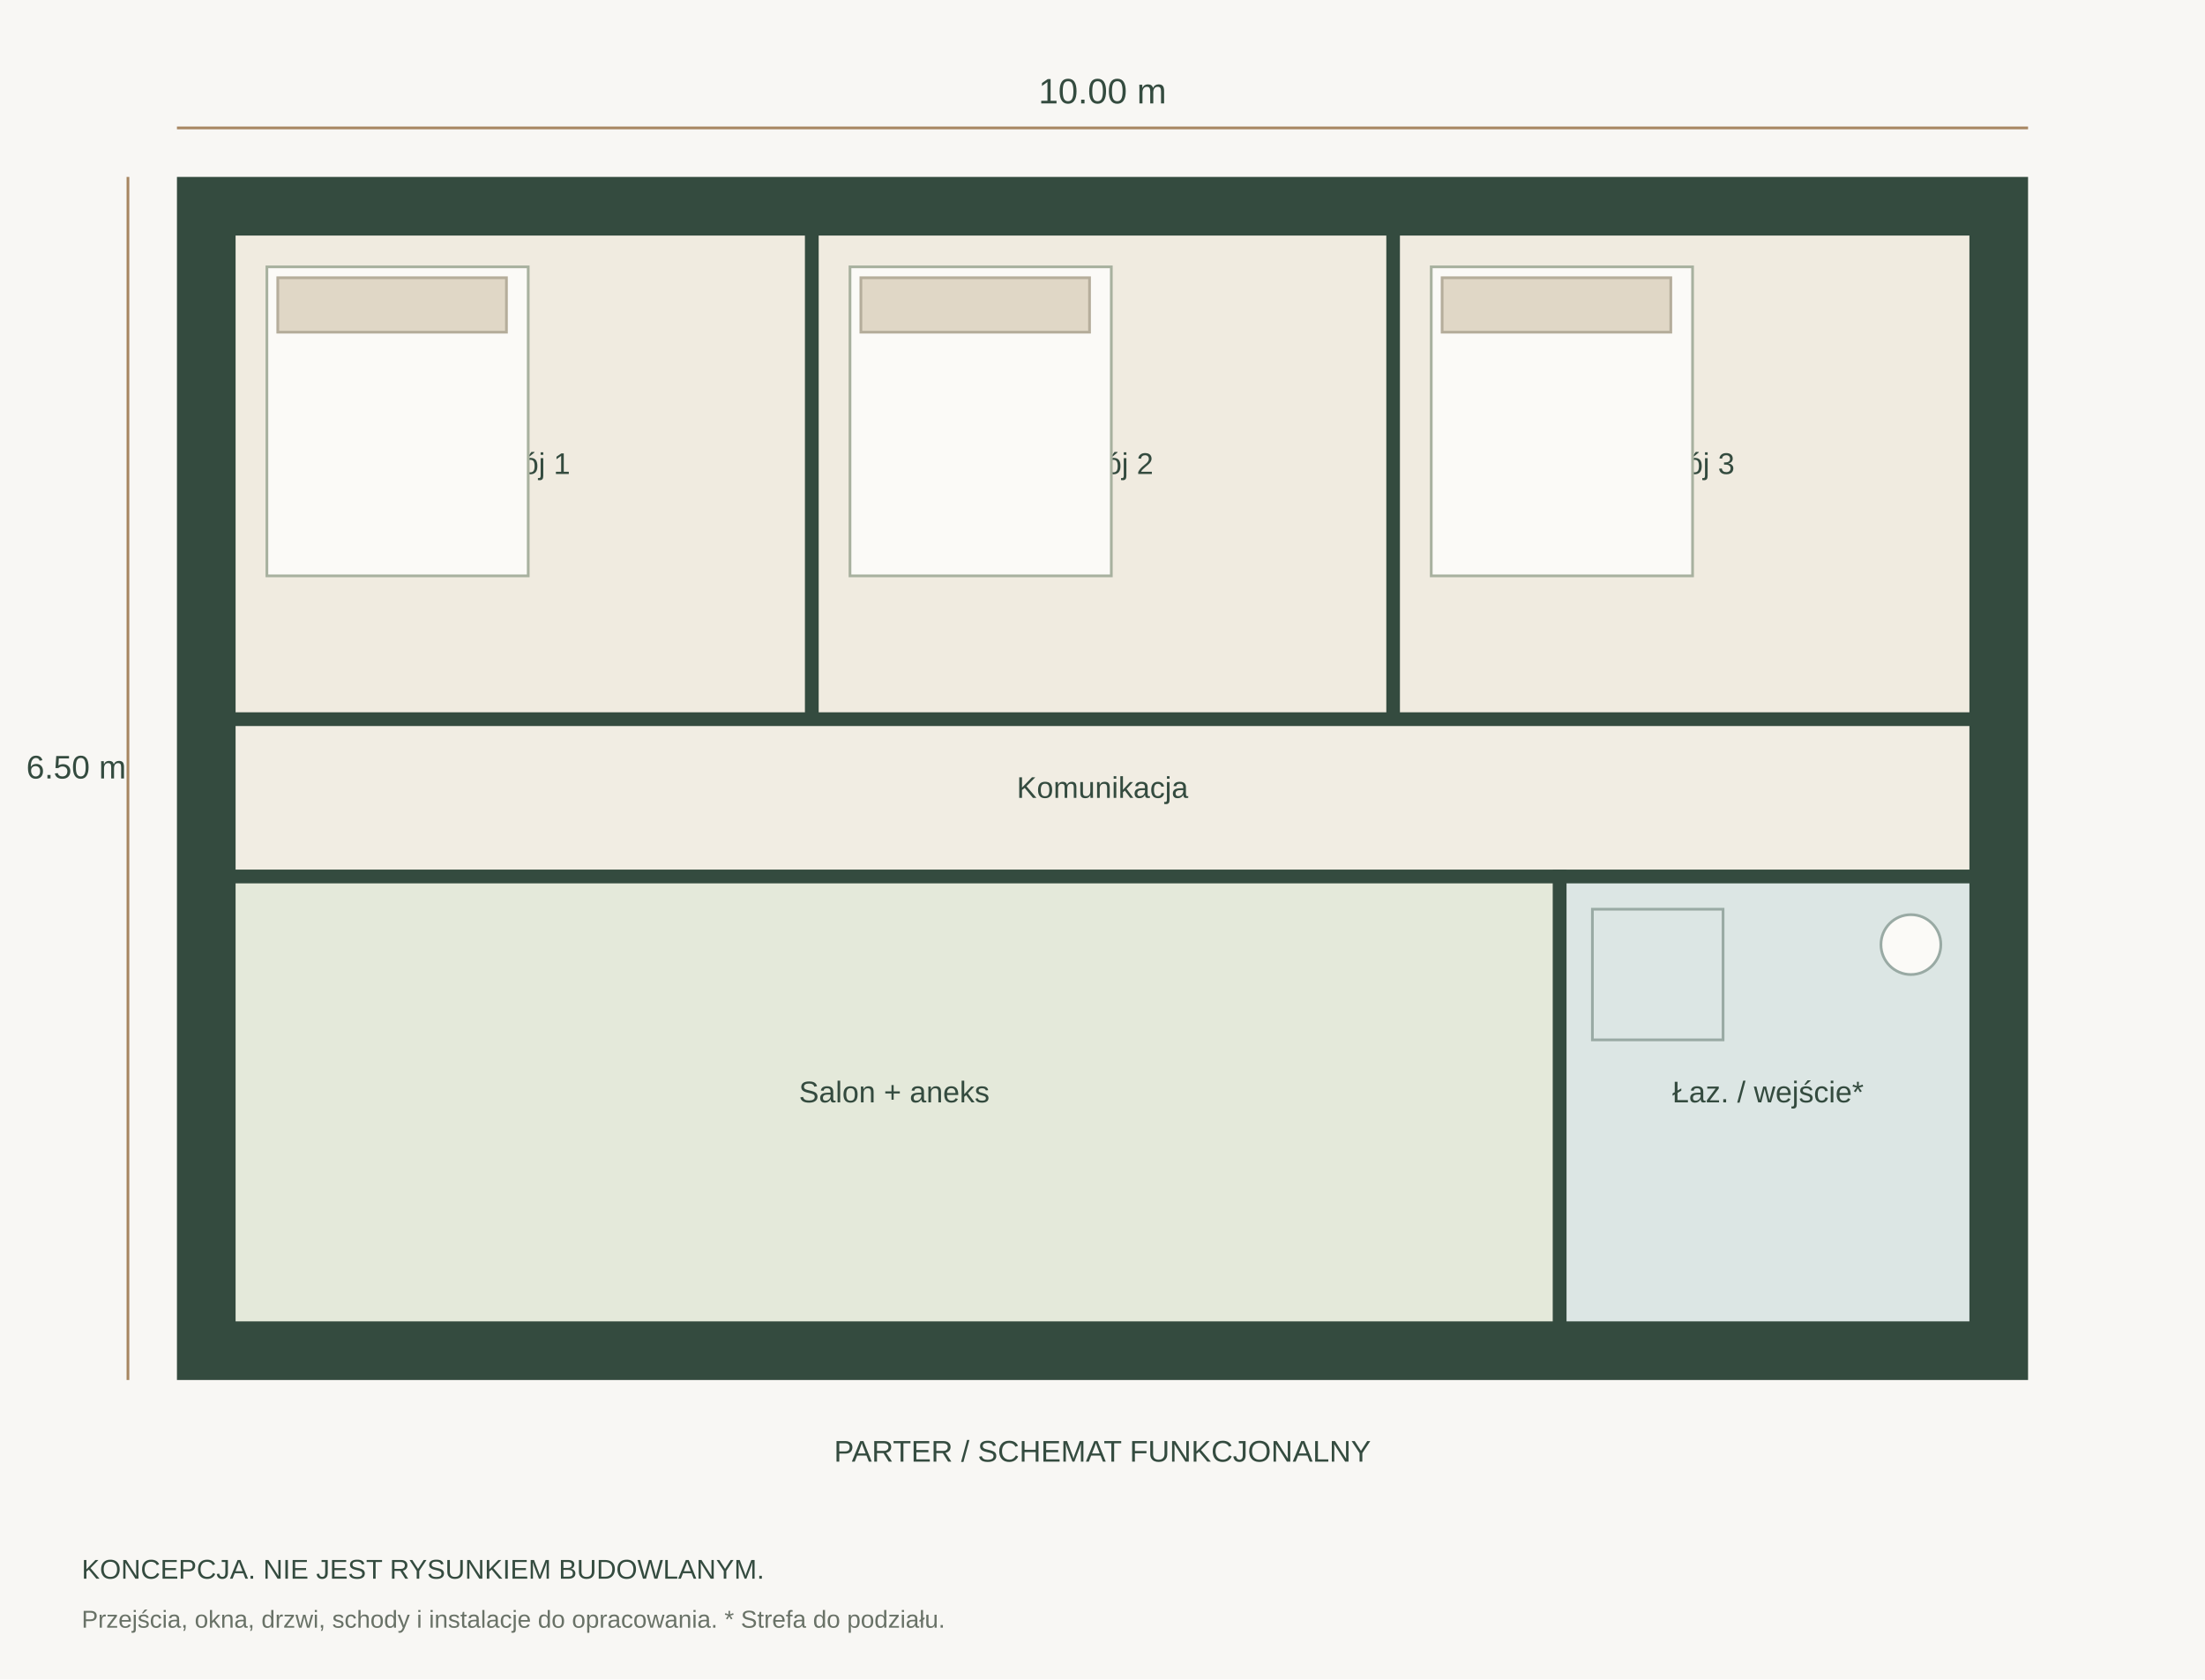
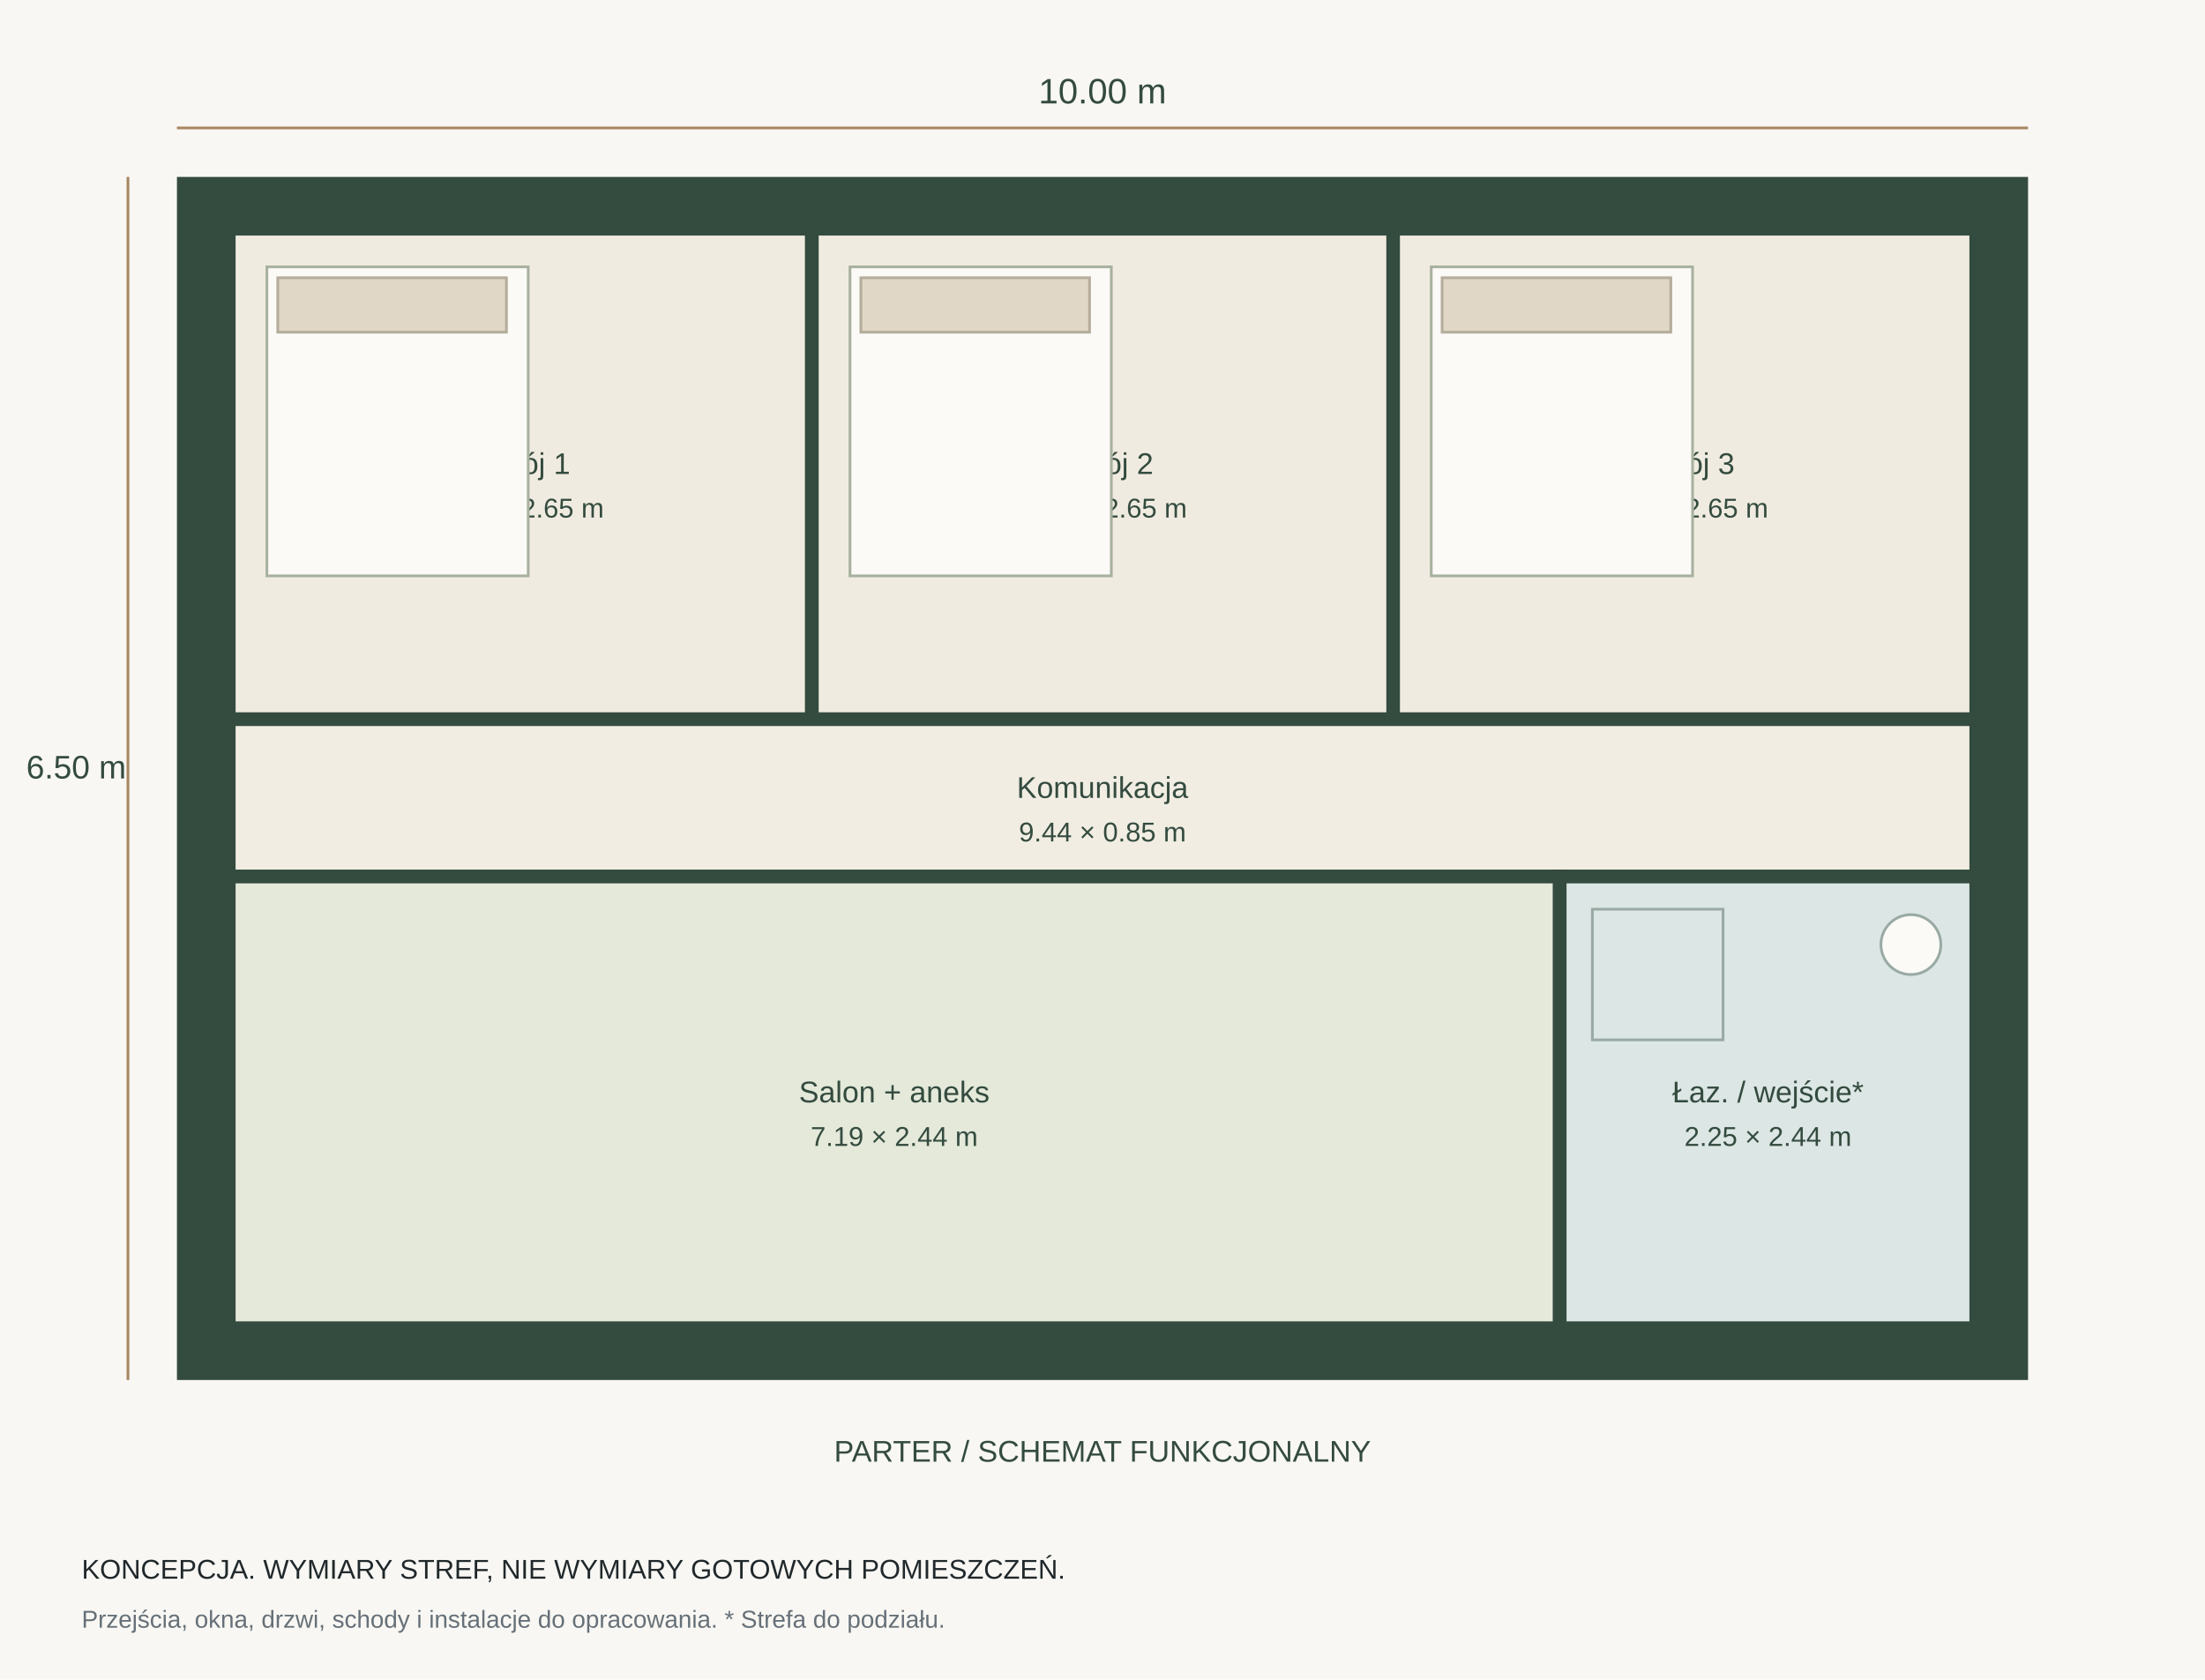
<svg xmlns="http://www.w3.org/2000/svg" viewBox="0 0 810 617" role="img">
-   <rect width="100%" height="100%" fill="#f8f7f4" />
+   <rect width="100%" height="100%" fill="#f8f7f3" />
  <rect x="65" y="65" width="680" height="442" fill="#344b3f" />
  <rect x="84.04" y="84.04" width="214.2" height="180.2" fill="#f0ebe0" stroke="#344b3f" stroke-width="5" />
  <text x="191.14" y="174.14" font-family="Arial,sans-serif" font-size="11" fill="#344b3f" text-anchor="middle">Pokój 1</text>
+   <text x="191.14" y="190.14" font-family="Arial,sans-serif" font-size="10" fill="#344b3f" text-anchor="middle">3.15 × 2.65 m</text>
  <rect x="98.04" y="98.04" width="96" height="113.53" fill="#fbfaf7" stroke="#a8b19f" stroke-width="1" />
  <rect x="102.04" y="102.04" width="84" height="20" fill="#e0d7c6" stroke="#b5ad9b" />
  <rect x="298.24" y="84.04" width="214.2" height="180.2" fill="#f0ebe0" stroke="#344b3f" stroke-width="5" />
  <text x="405.34" y="174.14" font-family="Arial,sans-serif" font-size="11" fill="#344b3f" text-anchor="middle">Pokój 2</text>
+   <text x="405.34" y="190.14" font-family="Arial,sans-serif" font-size="10" fill="#344b3f" text-anchor="middle">3.15 × 2.65 m</text>
  <rect x="312.24" y="98.04" width="96" height="113.53" fill="#fbfaf7" stroke="#a8b19f" stroke-width="1" />
  <rect x="316.24" y="102.04" width="84" height="20" fill="#e0d7c6" stroke="#b5ad9b" />
  <rect x="511.76" y="84.04" width="214.2" height="180.2" fill="#f0ebe0" stroke="#344b3f" stroke-width="5" />
  <text x="618.86" y="174.14" font-family="Arial,sans-serif" font-size="11" fill="#344b3f" text-anchor="middle">Pokój 3</text>
+   <text x="618.86" y="190.14" font-family="Arial,sans-serif" font-size="10" fill="#344b3f" text-anchor="middle">3.15 × 2.65 m</text>
  <rect x="525.76" y="98.04" width="96" height="113.53" fill="#fbfaf7" stroke="#a8b19f" stroke-width="1" />
  <rect x="529.76" y="102.04" width="84" height="20" fill="#e0d7c6" stroke="#b5ad9b" />
  <rect x="84.04" y="264.24" width="641.92" height="57.8" fill="#f1ede3" stroke="#344b3f" stroke-width="5" />
  <text x="405" y="293.14" font-family="Arial,sans-serif" font-size="11" fill="#344b3f" text-anchor="middle">Komunikacja</text>
+   <text x="405" y="309.14" font-family="Arial,sans-serif" font-size="10" fill="#344b3f" text-anchor="middle">9.44 × 0.85 m</text>
  <rect x="84.04" y="322.04" width="488.92" height="165.92" fill="#e4e9da" stroke="#344b3f" stroke-width="5" />
  <text x="328.5" y="405" font-family="Arial,sans-serif" font-size="11" fill="#344b3f" text-anchor="middle">Salon + aneks</text>
+   <text x="328.5" y="421" font-family="Arial,sans-serif" font-size="10" fill="#344b3f" text-anchor="middle">7.19 × 2.44 m</text>
  <rect x="572.96" y="322.04" width="153" height="165.92" fill="#dce6e4" stroke="#344b3f" stroke-width="5" />
  <text x="649.46" y="405" font-family="Arial,sans-serif" font-size="11" fill="#344b3f" text-anchor="middle">Łaz. / wejście*</text>
+   <text x="649.46" y="421" font-family="Arial,sans-serif" font-size="10" fill="#344b3f" text-anchor="middle">2.25 × 2.44 m</text>
  <rect x="584.96" y="334.04" width="48" height="48" fill="none" stroke="#99aaa4" />
  <circle cx="701.96" cy="347.04" r="11" fill="#fbfaf7" stroke="#99aaa4" />
  <path d="M65 47h680M47 65v442" stroke="#a78661" fill="none" />
  <text x="405" y="38" font-family="Arial,sans-serif" font-size="13" fill="#344b3f" text-anchor="middle">10.00 m</text>
  <text x="28" y="286" font-family="Arial,sans-serif" font-size="12" fill="#344b3f" text-anchor="middle">6.50 m</text>
  <text x="405" y="537" font-family="Arial,sans-serif" font-size="11" fill="#344b3f" text-anchor="middle">PARTER / SCHEMAT FUNKCJONALNY</text>
-   <text x="30" y="580" font-family="Arial" font-size="10" fill="#344b3f">KONCEPCJA. NIE JEST RYSUNKIEM BUDOWLANYM.</text>
-   <text x="30" y="598" font-family="Arial" font-size="9" fill="#697267">Przejścia, okna, drzwi, schody i instalacje do opracowania. * Strefa do podziału.</text>
+   <text x="30" y="580" font-family="Arial" font-size="10" fill="#20282b">KONCEPCJA. WYMIARY STREF, NIE WYMIARY GOTOWYCH POMIESZCZEŃ.</text>
+   <text x="30" y="598" font-family="Arial" font-size="9" fill="#667078">Przejścia, okna, drzwi, schody i instalacje do opracowania. * Strefa do podziału.</text>
</svg>
